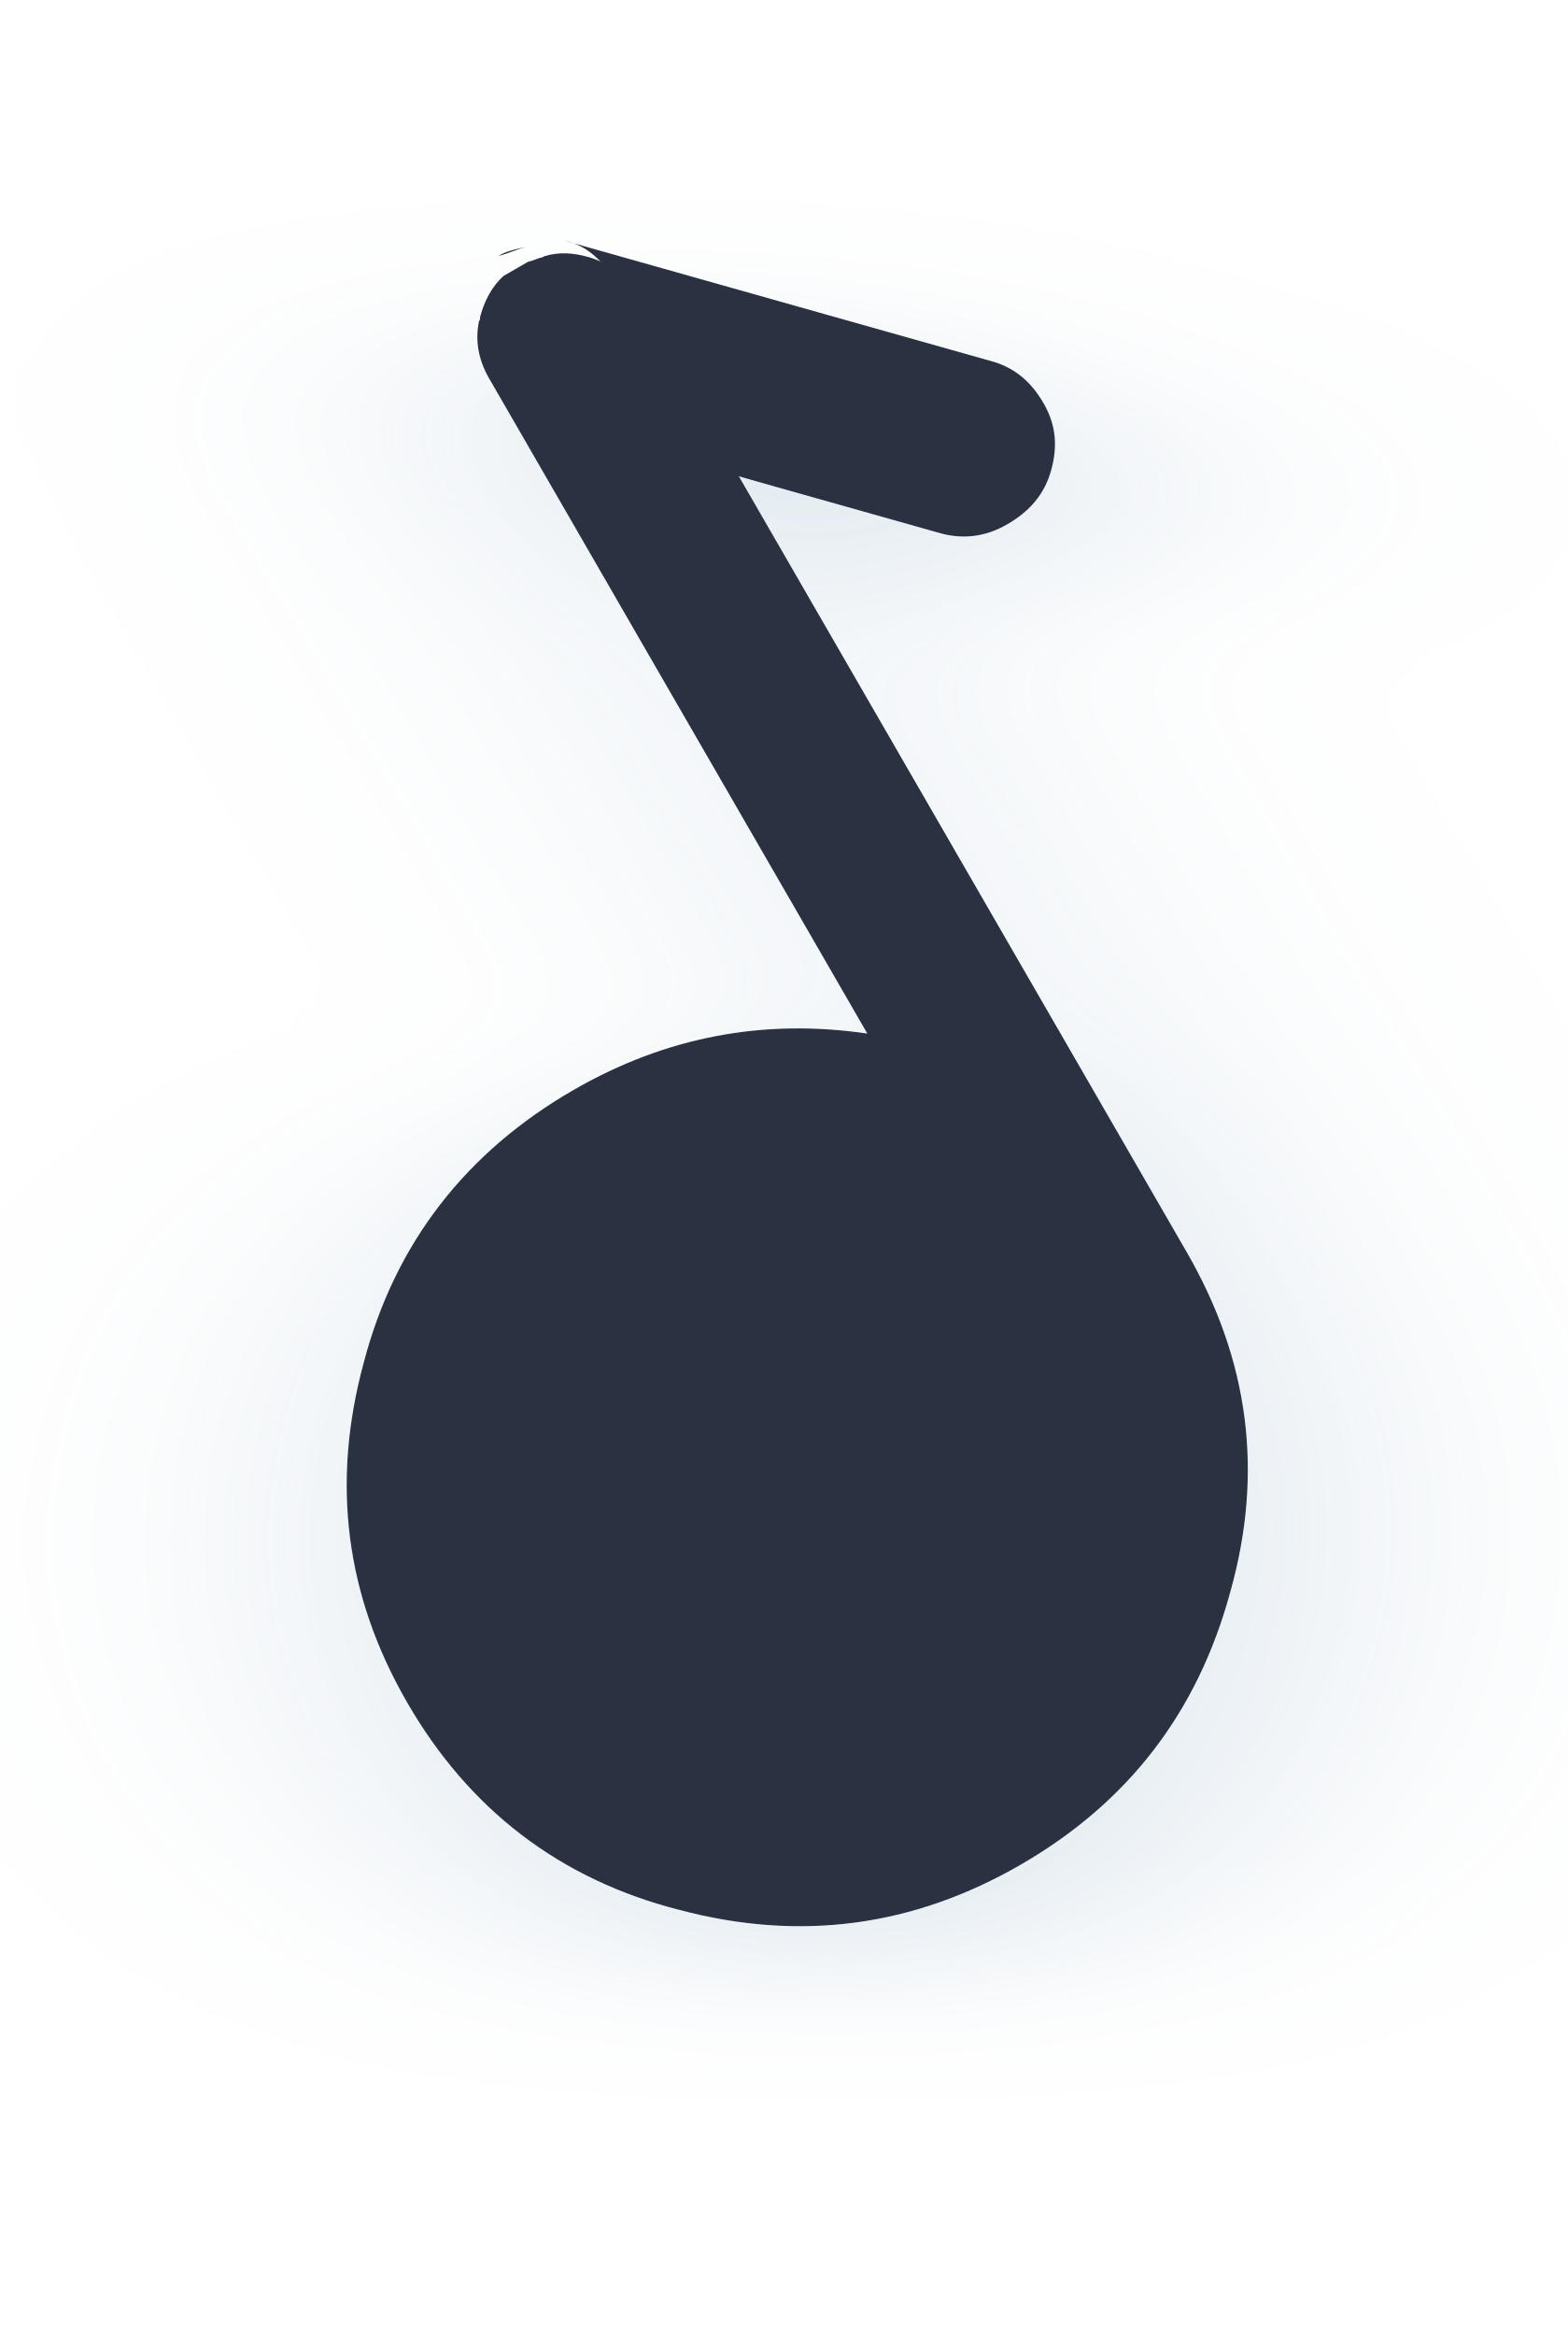
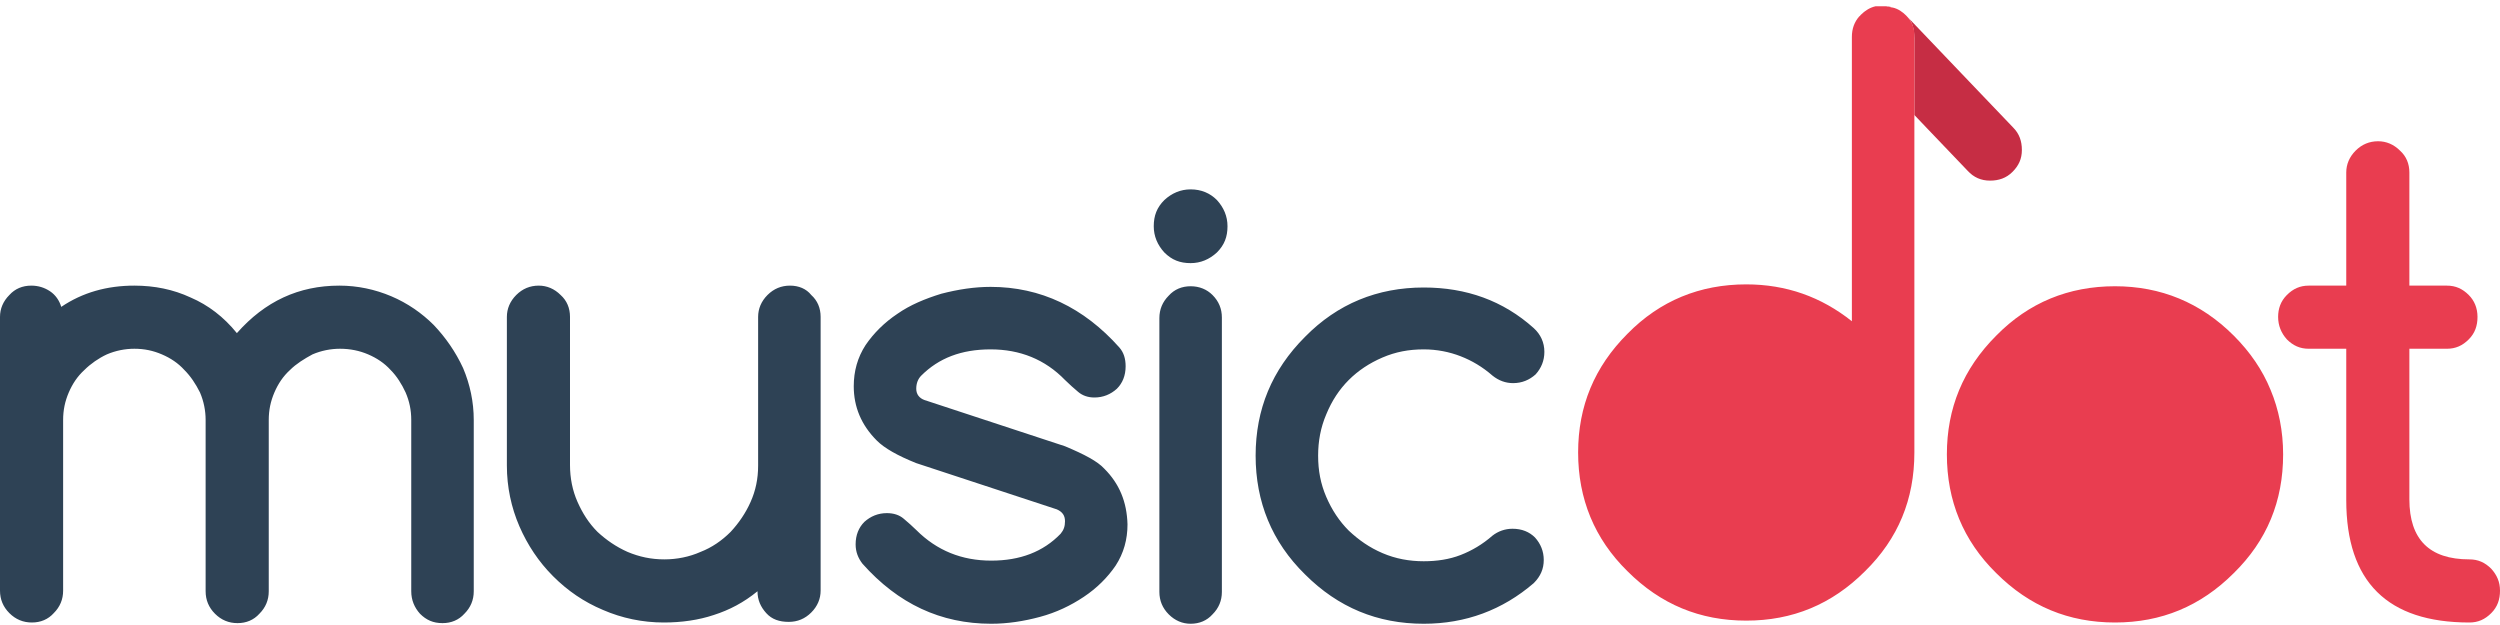
- <svg xmlns="http://www.w3.org/2000/svg" width="47" height="70" viewBox="0 0 47 70">
-   <defs>
-     <filter id="a" width="227.8%" height="192%" x="-63.9%" y="-46%" filterUnits="objectBoundingBox">
-       <feOffset dy="2" in="SourceAlpha" result="shadowOffsetOuter1" />
-       <feGaussianBlur in="shadowOffsetOuter1" result="shadowBlurOuter1" stdDeviation="5" />
-       <feColorMatrix in="shadowBlurOuter1" result="shadowMatrixOuter1" values="0 0 0 0 0.196 0 0 0 0 0.357 0 0 0 0 0.498 0 0 0 0.271 0" />
-       <feMerge>
-         <feMergeNode in="shadowMatrixOuter1" />
-         <feMergeNode in="SourceGraphic" />
-       </feMerge>
-     </filter>
-   </defs>
-   <g fill="#2A3042" fill-rule="evenodd" filter="url(#a)" transform="rotate(-30 33.062 21.036)">
-     <path d="M23.083 1.857L23 2c.292-.5.625-.857 1-1-.333.071-.625.357-.917.857zM25 1c.364.23.682.538 1 1-.318-.462-.636-.77-1-1zM24.05.4c.3 0 .6.1.9.2-.3-.1-.6-.1-.9-.2zM24.4.5h-.1.4-.3zM33.243 15c.757 0 1.406-.212 1.946-.742S36 13.144 36 12.402c0-.743-.216-1.38-.757-1.91L31.73 6.886 26 1c.54.477.703 1.167.703 1.91v6.522l1.08 1.113 3.514 3.607c.54.583 1.19.848 1.946.848z" />
-     <path d="M26.34 1.748c-.3-.3-.652-.549-1.103-.648h-.05c-.151-.05-.302-.05-.452-.1h-.251-.602c-.452.1-.853.349-1.204.698-.05.05-.05.1-.1.1-.402.448-.603.997-.603 1.645v22.68c-2.458-1.944-5.268-2.94-8.479-2.94-3.712 0-6.923 1.295-9.532 3.937C1.304 29.762 0 32.902 0 36.591s1.304 6.879 3.964 9.471C6.623 48.704 9.784 50 13.496 50c3.713 0 6.874-1.296 9.533-3.938 2.66-2.592 3.964-5.732 3.964-9.471V3.593c.05-.749-.151-1.347-.653-1.845z" />
+ <svg xmlns="http://www.w3.org/2000/svg" height="50" width="200">
+   <g fill="none" fill-rule="evenodd">
+     <path d="m34.7 26c-.95-.95-2.1-1.75-3.4-2.3s-2.7-.85-4.15-.85c-3.25 0-5.95 1.25-8.2 3.8-1.05-1.3-2.3-2.25-3.7-2.85-1.4-.65-2.9-.95-4.5-.95-2.2 0-4.15.55-5.85 1.7-.15-.5-.45-.95-.9-1.25s-.95-.45-1.5-.45c-.7 0-1.3.25-1.75.75-.5.5-.75 1.1-.75 1.75v21.9c0 .7.25 1.3.75 1.8s1.1.75 1.8.75 1.3-.25 1.75-.75c.5-.5.75-1.1.75-1.8v-13.65c0-.8.15-1.5.45-2.2s.7-1.3 1.25-1.8c.5-.5 1.15-.95 1.8-1.25.7-.3 1.45-.45 2.2-.45.8 0 1.5.15 2.2.45s1.3.7 1.8 1.25c.5.5.9 1.1 1.25 1.8.3.7.45 1.45.45 2.2v13.7c0 .7.25 1.3.75 1.8s1.1.75 1.8.75 1.3-.25 1.75-.75c.5-.5.75-1.1.75-1.8v-13.7c0-.8.15-1.5.45-2.2s.7-1.3 1.25-1.8c.5-.5 1.15-.9 1.8-1.25.7-.3 1.45-.45 2.2-.45.8 0 1.55.15 2.25.45s1.3.7 1.8 1.25c.5.5.9 1.15 1.2 1.8.3.7.45 1.4.45 2.2v13.7c0 .7.25 1.3.7 1.8.5.5 1.05.75 1.8.75.7 0 1.3-.25 1.75-.75.5-.5.75-1.1.75-1.8v-13.7c0-1.45-.3-2.85-.85-4.15-.6-1.3-1.4-2.45-2.35-3.45zm28.5-3.15c-.7 0-1.3.25-1.8.75s-.75 1.1-.75 1.75v11.9c0 1.05-.2 2-.6 2.9s-.95 1.7-1.6 2.4c-.7.7-1.5 1.25-2.4 1.6-.9.4-1.9.6-2.9.6-1.05 0-2-.2-2.95-.6-.9-.4-1.7-.95-2.4-1.6-.7-.7-1.2-1.5-1.6-2.4s-.6-1.9-.6-2.95v-11.85c0-.7-.25-1.3-.75-1.75-.5-.5-1.1-.75-1.75-.75-.7 0-1.3.25-1.8.75s-.75 1.1-.75 1.75v11.9c0 1.7.35 3.35 1 4.85s1.55 2.85 2.7 4 2.45 2.05 4 2.7c1.5.65 3.15 1 4.85 1 1.45 0 2.8-.2 4-.6 1.25-.4 2.4-1 3.5-1.9 0 .7.25 1.25.7 1.75s1.05.7 1.8.7c.7 0 1.3-.25 1.8-.75s.75-1.1.75-1.75v-21.9c0-.7-.25-1.3-.75-1.75-.4-.5-1-.75-1.7-.75zm25.15 14.65c-.55-.6-1.6-1.15-3.15-1.8l-11.25-3.7c-.4-.15-.65-.45-.65-.9s.15-.8.4-1.05c1.4-1.4 3.2-2.1 5.55-2.1s4.35.8 5.95 2.45c.35.35.7.65 1.05.95s.8.45 1.3.45c.7 0 1.3-.25 1.8-.7.45-.45.7-1.05.7-1.8 0-.6-.15-1.1-.5-1.5-2.85-3.2-6.3-4.85-10.3-4.85-1.3 0-2.6.2-3.95.55-1.3.4-2.5.9-3.5 1.6-1.05.7-1.9 1.55-2.55 2.5-.65 1-.95 2.1-.95 3.3 0 1.65.6 3.1 1.85 4.35.6.6 1.65 1.2 3.15 1.8l11.25 3.7c.45.2.65.5.65.95 0 .4-.1.7-.35 1-1.4 1.45-3.25 2.15-5.55 2.15-2.35 0-4.35-.8-6-2.45-.3-.3-.65-.6-1-.9s-.8-.45-1.35-.45c-.7 0-1.3.25-1.8.7-.45.45-.7 1.05-.7 1.8 0 .6.2 1.1.55 1.55 2.85 3.2 6.25 4.8 10.3 4.8 1.3 0 2.6-.2 3.9-.55s2.45-.9 3.5-1.6 1.9-1.55 2.55-2.5c.65-1 .95-2.1.95-3.3-.05-1.8-.65-3.25-1.85-4.45zm6.9-22.35c-.8 0-1.5.3-2.1.85-.6.6-.85 1.25-.85 2.1 0 .8.3 1.5.85 2.1.6.6 1.25.85 2.1.85.8 0 1.5-.3 2.1-.85.6-.6.85-1.25.85-2.1 0-.8-.3-1.5-.85-2.1-.55-.55-1.25-.85-2.1-.85zm0 7.75c-.7 0-1.3.25-1.75.75-.5.5-.75 1.1-.75 1.8v21.9c0 .7.25 1.3.75 1.8s1.1.75 1.75.75c.7 0 1.3-.25 1.75-.75.5-.5.75-1.1.75-1.8v-21.95c0-.7-.25-1.3-.75-1.8-.45-.45-1.05-.7-1.75-.7zm12.65 7.5c.75-.75 1.65-1.35 2.7-1.8s2.1-.65 3.3-.65c1.05 0 2.05.2 2.95.55s1.75.85 2.55 1.55c.5.4 1.05.6 1.65.6.7 0 1.3-.25 1.8-.7.45-.5.7-1.1.7-1.8 0-.75-.3-1.4-.85-1.9-2.45-2.2-5.4-3.25-8.8-3.25-3.7 0-6.9 1.3-9.5 3.95-2.65 2.65-3.95 5.8-3.95 9.5s1.3 6.9 3.95 9.5c2.65 2.65 5.8 3.95 9.5 3.95 3.35 0 6.3-1.1 8.8-3.25.55-.55.8-1.15.8-1.85s-.25-1.3-.7-1.8c-.45-.45-1.05-.7-1.8-.7-.6 0-1.15.2-1.6.55-.8.7-1.65 1.2-2.55 1.55s-1.9.5-2.95.5c-1.15 0-2.25-.2-3.3-.65s-1.9-1.05-2.7-1.8c-.75-.75-1.35-1.65-1.8-2.7s-.65-2.1-.65-3.3c0-1.15.2-2.25.65-3.3.45-1.1 1.05-2 1.8-2.75z" fill="#2e4255" />
+     <path d="m148.95 1.2-.1.1c.35-.35.75-.6 1.2-.7-.4.05-.75.25-1.1.6zm2-.7c.15 0 .3.05.45.1-.15-.05-.3-.05-.45-.1zm-.2 0h-.05.2zm8.45 13.95c.7 0 1.3-.2 1.8-.7s.75-1.05.75-1.75-.2-1.3-.7-1.8l-3.25-3.4-5.3-5.55c.5.45.65 1.1.65 1.8v6.15l1 1.05 3.25 3.4c.5.55 1.1.8 1.8.8z" fill="#c62d44" />
+     <path d="m152.5 1.25c-.3-.3-.65-.55-1.1-.65h-.05c-.15-.05-.3-.05-.45-.1h-.85c-.45.1-.85.35-1.2.7-.05.05-.05.1-.1.1-.4.45-.6 1-.6 1.65v22.75c-2.45-1.95-5.25-2.95-8.45-2.95-3.7 0-6.9 1.3-9.5 3.95-2.65 2.65-3.95 5.8-3.95 9.5s1.3 6.9 3.95 9.5c2.65 2.65 5.8 3.95 9.5 3.95s6.85-1.3 9.5-3.95c2.65-2.6 3.95-5.75 3.95-9.5v-33.1c.05-.75-.15-1.35-.65-1.85zm26.2 25.6c-2.65-2.65-5.85-3.95-9.5-3.95-3.7 0-6.9 1.3-9.5 3.95-2.65 2.65-3.95 5.8-3.95 9.5s1.3 6.9 3.95 9.5c2.65 2.65 5.8 3.95 9.5 3.95s6.85-1.3 9.5-3.95c2.65-2.6 3.95-5.75 3.95-9.5 0-1.85-.35-3.6-1-5.15-.65-1.6-1.65-3.05-2.95-4.35zm20.6 18.65c-.5-.5-1.05-.75-1.75-.75-3.2 0-4.8-1.6-4.8-4.8v-12.05h3c.7 0 1.25-.25 1.75-.75s.7-1.1.7-1.8-.25-1.3-.7-1.75c-.5-.5-1.05-.75-1.75-.75h-3v-9.05c0-.7-.25-1.3-.75-1.75-.5-.5-1.1-.75-1.75-.75-.7 0-1.3.25-1.8.75s-.75 1.1-.75 1.75v9.05h-3c-.7 0-1.25.25-1.75.75s-.7 1.1-.7 1.75c0 .7.25 1.3.7 1.8.5.5 1.05.75 1.75.75h3v12.1c0 6.55 3.3 9.8 9.85 9.8.7 0 1.25-.25 1.75-.75s.7-1.1.7-1.8-.25-1.25-.7-1.75z" fill="#e93d50" />
  </g>
</svg>
